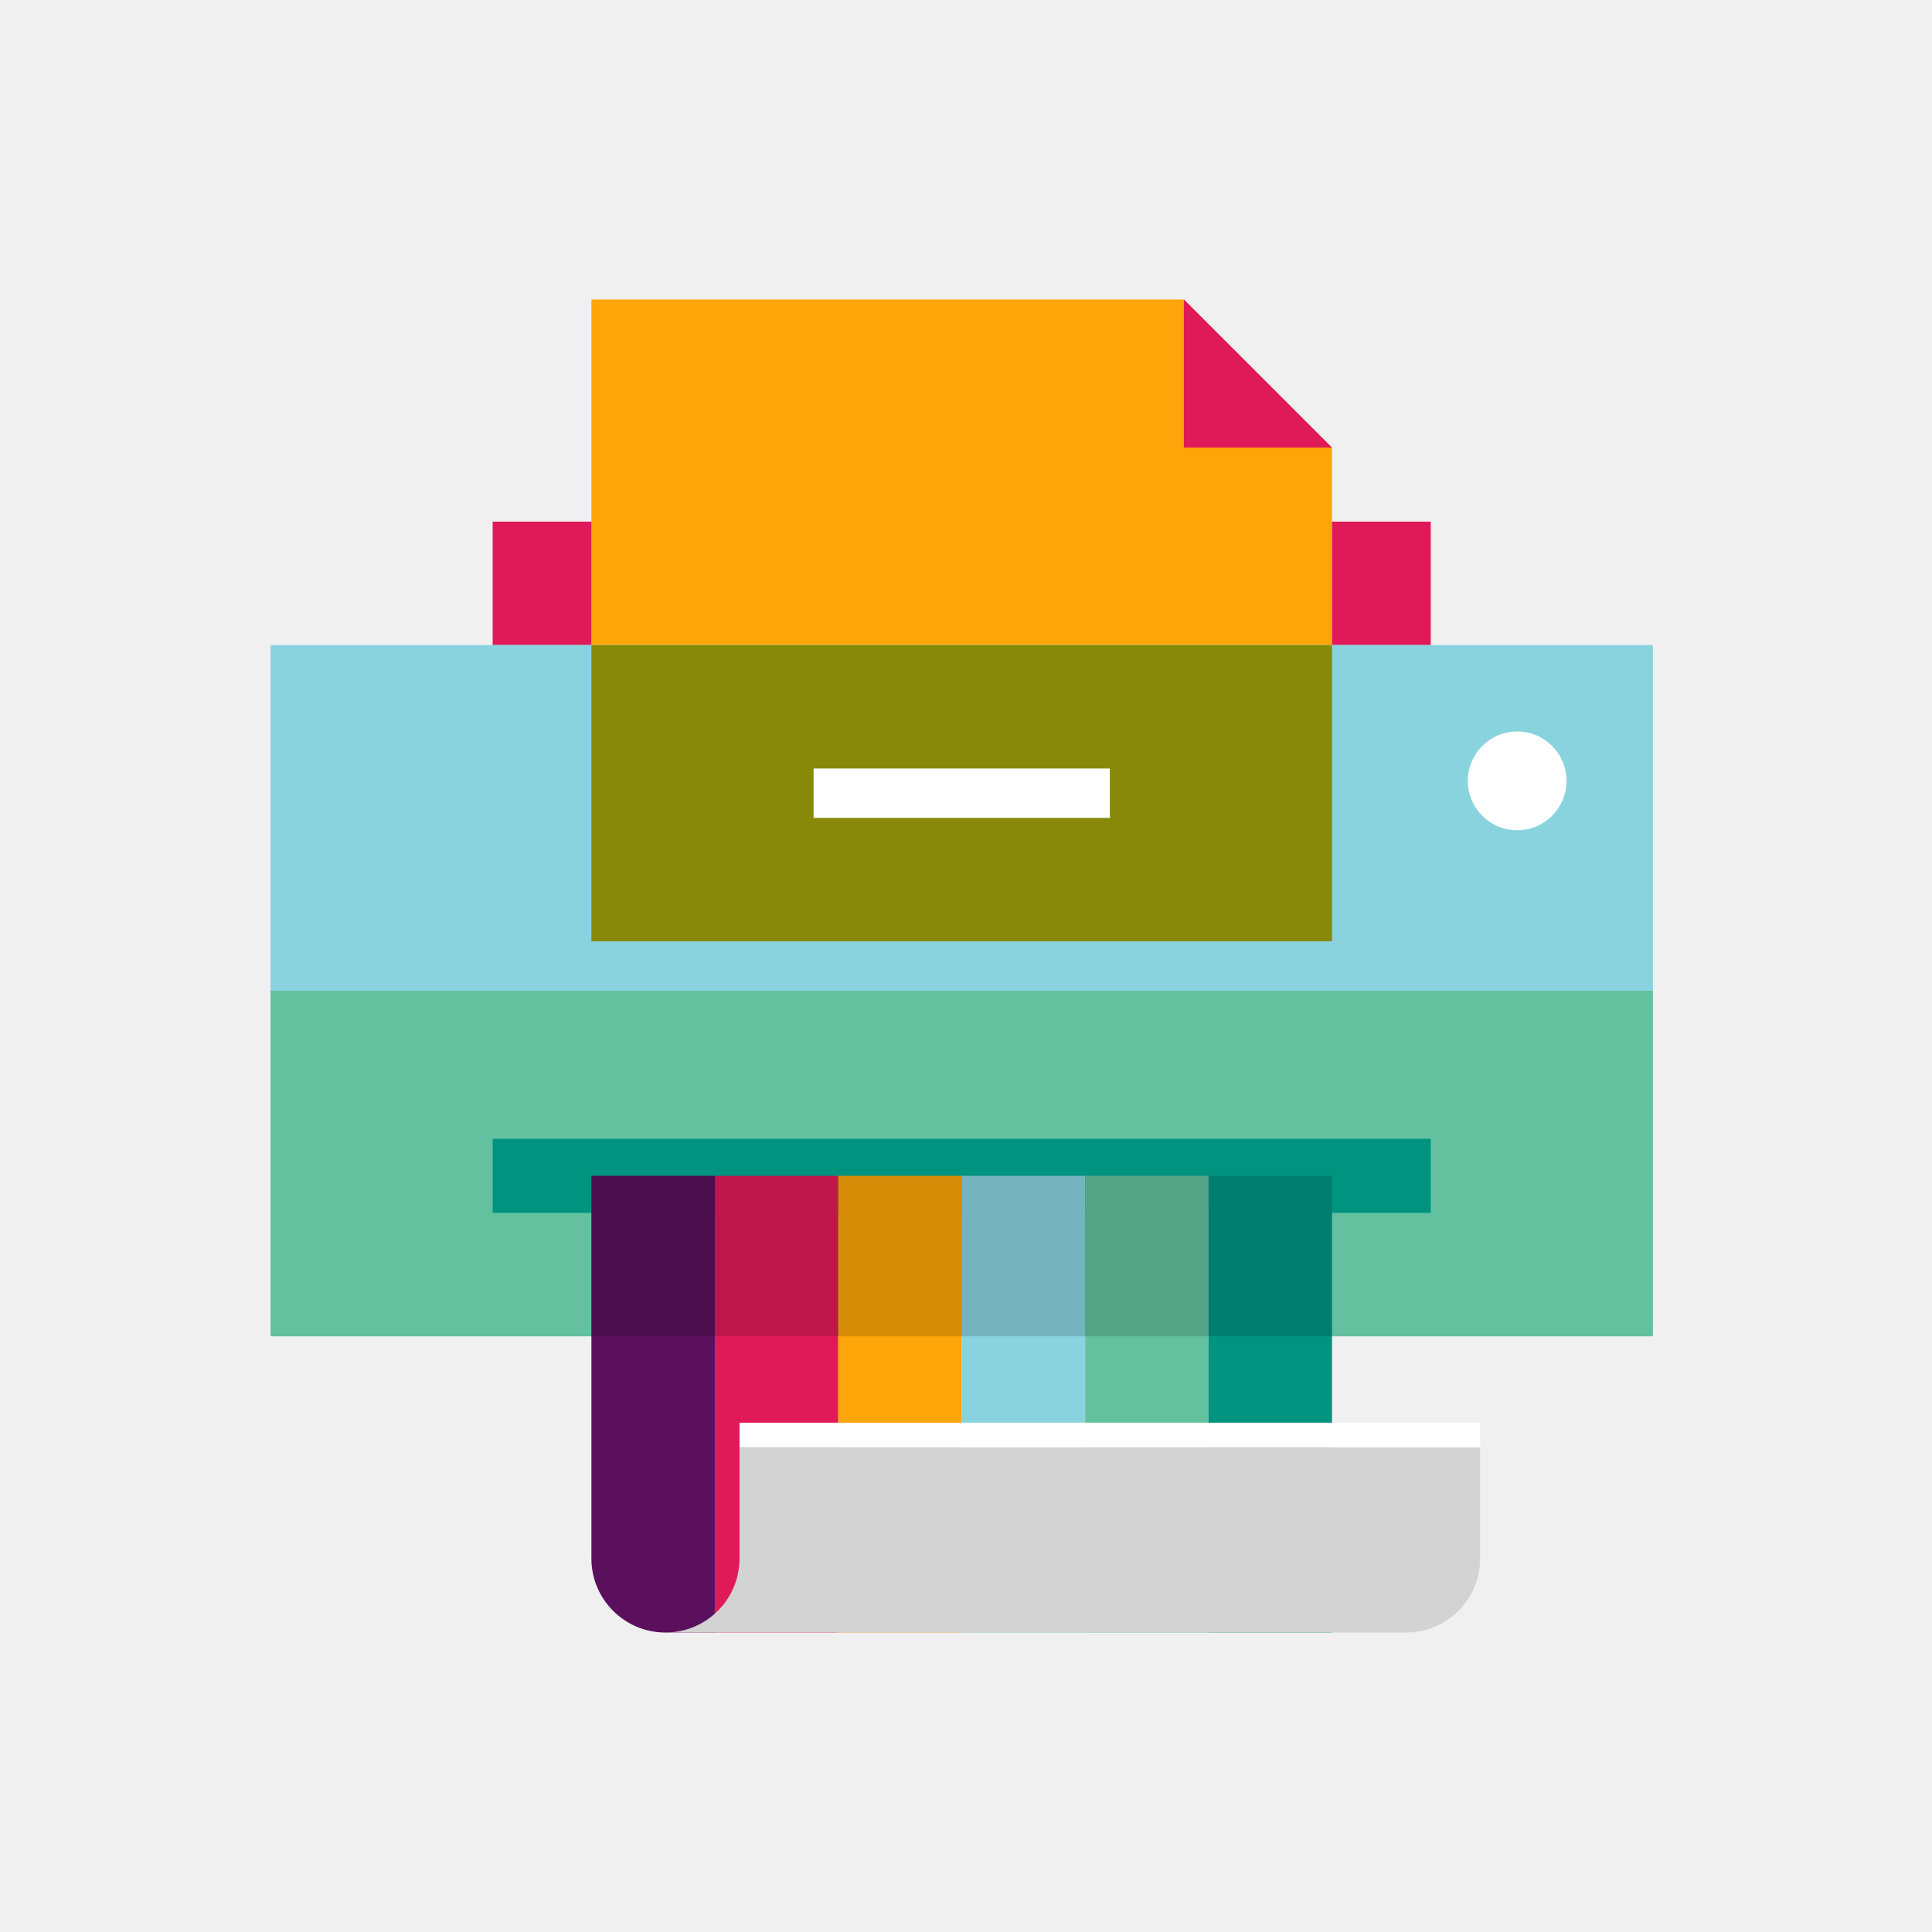
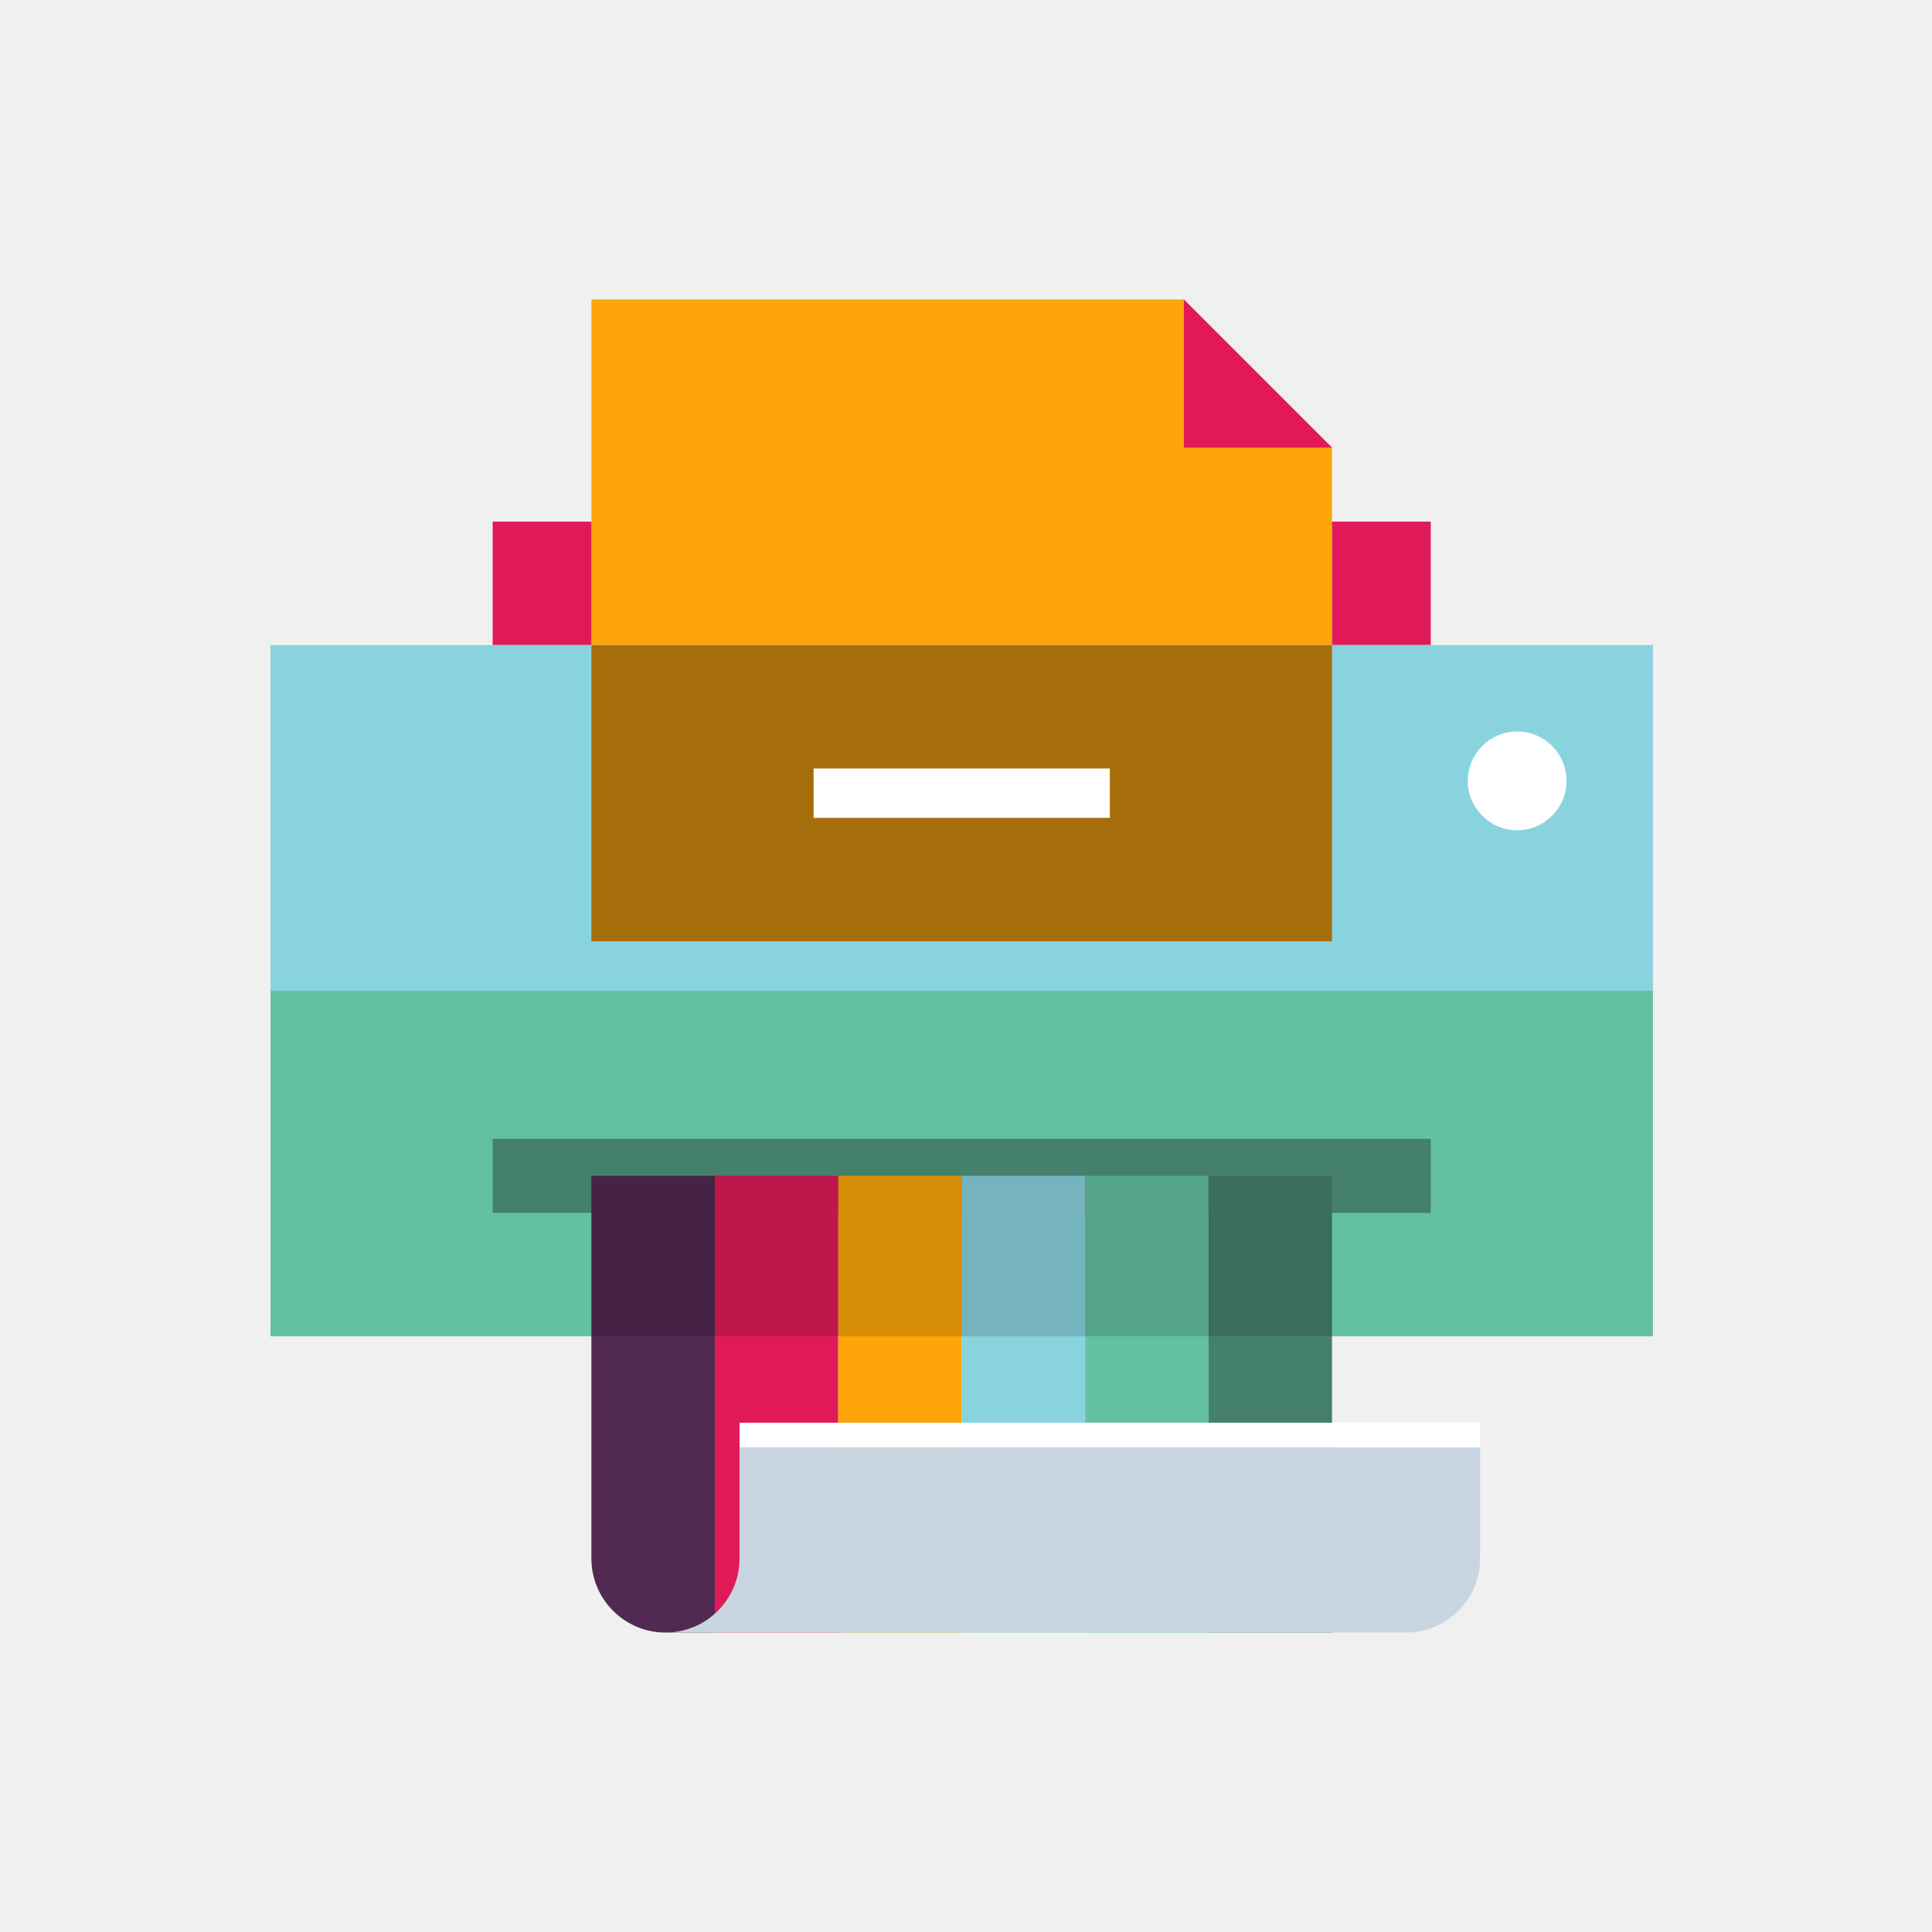
- <svg xmlns="http://www.w3.org/2000/svg" width="96" height="96" viewBox="0 0 96 96" fill="none">
-   <path d="M66.186 32.053H29.386V14.88H58.826L66.186 22.24V32.053Z" fill="#FDA509" />
-   <path d="M29.387 25.92H24.48V32.053H29.387V25.92Z" fill="#E01A59" />
-   <path d="M71.094 25.92H66.188V32.053H71.094V25.92Z" fill="#E01A59" />
-   <path d="M82.133 32.053H13.44V49.226H82.133V32.053Z" fill="#89D3DF" />
-   <path d="M66.186 32.053H29.386V46.773H66.186V32.053Z" fill="#888908" />
-   <path d="M55.147 38.186H40.427V40.64H55.147V38.186Z" fill="white" />
-   <path d="M82.133 49.226H13.44V66.4H82.133V49.226Z" fill="#63C1A0" />
-   <path d="M58.826 14.88L66.186 22.24H58.826V14.88Z" fill="#E01A59" />
-   <path d="M71.093 56.587H24.48V60.267H71.093V56.587Z" fill="#009380" />
-   <path d="M29.386 58.427H35.519V81.12H33.066C31.036 81.12 29.386 79.47 29.386 77.44V58.427Z" fill="#5B105E" />
-   <path d="M41.653 58.427H35.52V81.12H41.653V58.427Z" fill="#E01A59" />
-   <path d="M47.786 58.427H41.653V81.12H47.786V58.427Z" fill="#FDA509" />
-   <path d="M53.92 58.427H47.786V81.12H53.92V58.427Z" fill="#89D3DF" />
-   <path d="M60.054 58.427H53.92V81.12H60.054V58.427Z" fill="#63C1A0" />
-   <path d="M66.187 58.427H60.053V81.12H66.187V58.427Z" fill="#009380" />
-   <path d="M36.746 71.919V77.439C36.746 79.473 35.1 81.119 33.066 81.119H69.867C71.9 81.119 73.546 79.473 73.546 77.439V71.919H36.746Z" fill="#D3D3D3" />
-   <path d="M73.547 70.693H36.747V71.92H73.547V70.693Z" fill="white" />
-   <path d="M75.387 41.254C76.742 41.254 77.84 40.155 77.84 38.8C77.84 37.445 76.742 36.347 75.387 36.347C74.032 36.347 72.934 37.445 72.934 38.8C72.934 40.155 74.032 41.254 75.387 41.254Z" fill="white" />
-   <path opacity="0.15" d="M66.186 58.427H29.386V66.4H66.186V58.427Z" fill="black" />
+ <svg xmlns="http://www.w3.org/2000/svg" width="96" height="96" viewBox="146 376 96 96" fill="none">
+   <g id="Print">
+     <path id="Vector_109" d="M212.186 408.053H175.386V390.88H204.826L212.186 398.24V408.053Z" fill="#FDA509" />
+     <path id="Vector_110" d="M175.387 401.92H170.48V408.053H175.387V401.92Z" fill="#E01A59" />
+     <path id="Vector_111" d="M217.094 401.92H212.187V408.053H217.094V401.92Z" fill="#E01A59" />
+     <path id="Vector_112" d="M228.133 408.053H159.44V425.227H228.133V408.053Z" fill="#89D3DF" />
+     <path id="Vector_113" d="M212.186 408.053H175.386V422.773H212.186V408.053Z" fill="#A66E0A" />
+     <path id="Vector_114" d="M201.147 414.186H186.427V416.64H201.147V414.186Z" fill="white" />
+     <path id="Vector_115" d="M228.133 425.226H159.44V442.4H228.133V425.226Z" fill="#63C1A0" />
+     <path id="Vector_116" d="M204.826 390.88L212.186 398.24H204.826V390.88Z" fill="#E01A59" />
+     <path id="Vector_117" d="M217.093 432.588H170.48V436.268H217.093V432.588Z" fill="#44806B" />
+     <path id="Vector_118" d="M175.386 434.427H181.519V457.12H179.066C177.036 457.12 175.386 455.47 175.386 453.44V434.427Z" fill="#522950" />
+     <path id="Vector_119" d="M187.653 434.427H181.52V457.12H187.653V434.427Z" fill="#E01A59" />
+     <path id="Vector_120" d="M193.786 434.427H187.653V457.12H193.786V434.427Z" fill="#FDA509" />
+     <path id="Vector_121" d="M199.92 434.427H193.786V457.12H199.92V434.427Z" fill="#89D3DF" />
+     <path id="Vector_122" d="M206.054 434.427H199.92V457.12H206.054V434.427Z" fill="#63C1A0" />
+     <path id="Vector_123" d="M212.187 434.427H206.053V457.12H212.187V434.427Z" fill="#44806B" />
+     <path id="Vector_124" d="M182.747 447.92V453.44C182.747 455.473 181.1 457.12 179.067 457.12H215.867C217.9 457.12 219.547 455.473 219.547 453.44V447.92H182.747Z" fill="#CAD5E2" />
+     <path id="Vector_125" d="M219.547 446.693H182.747V447.92H219.547V446.693Z" fill="white" />
+     <path id="Vector_126" d="M221.387 417.254C222.742 417.254 223.84 416.155 223.84 414.8C223.84 413.445 222.742 412.347 221.387 412.347C220.032 412.347 218.934 413.445 218.934 414.8C218.934 416.155 220.032 417.254 221.387 417.254Z" fill="white" />
+     <path id="Vector_127" opacity="0.15" d="M212.186 434.427H175.386V442.4H212.186V434.427Z" fill="black" />
+   </g>
</svg>
